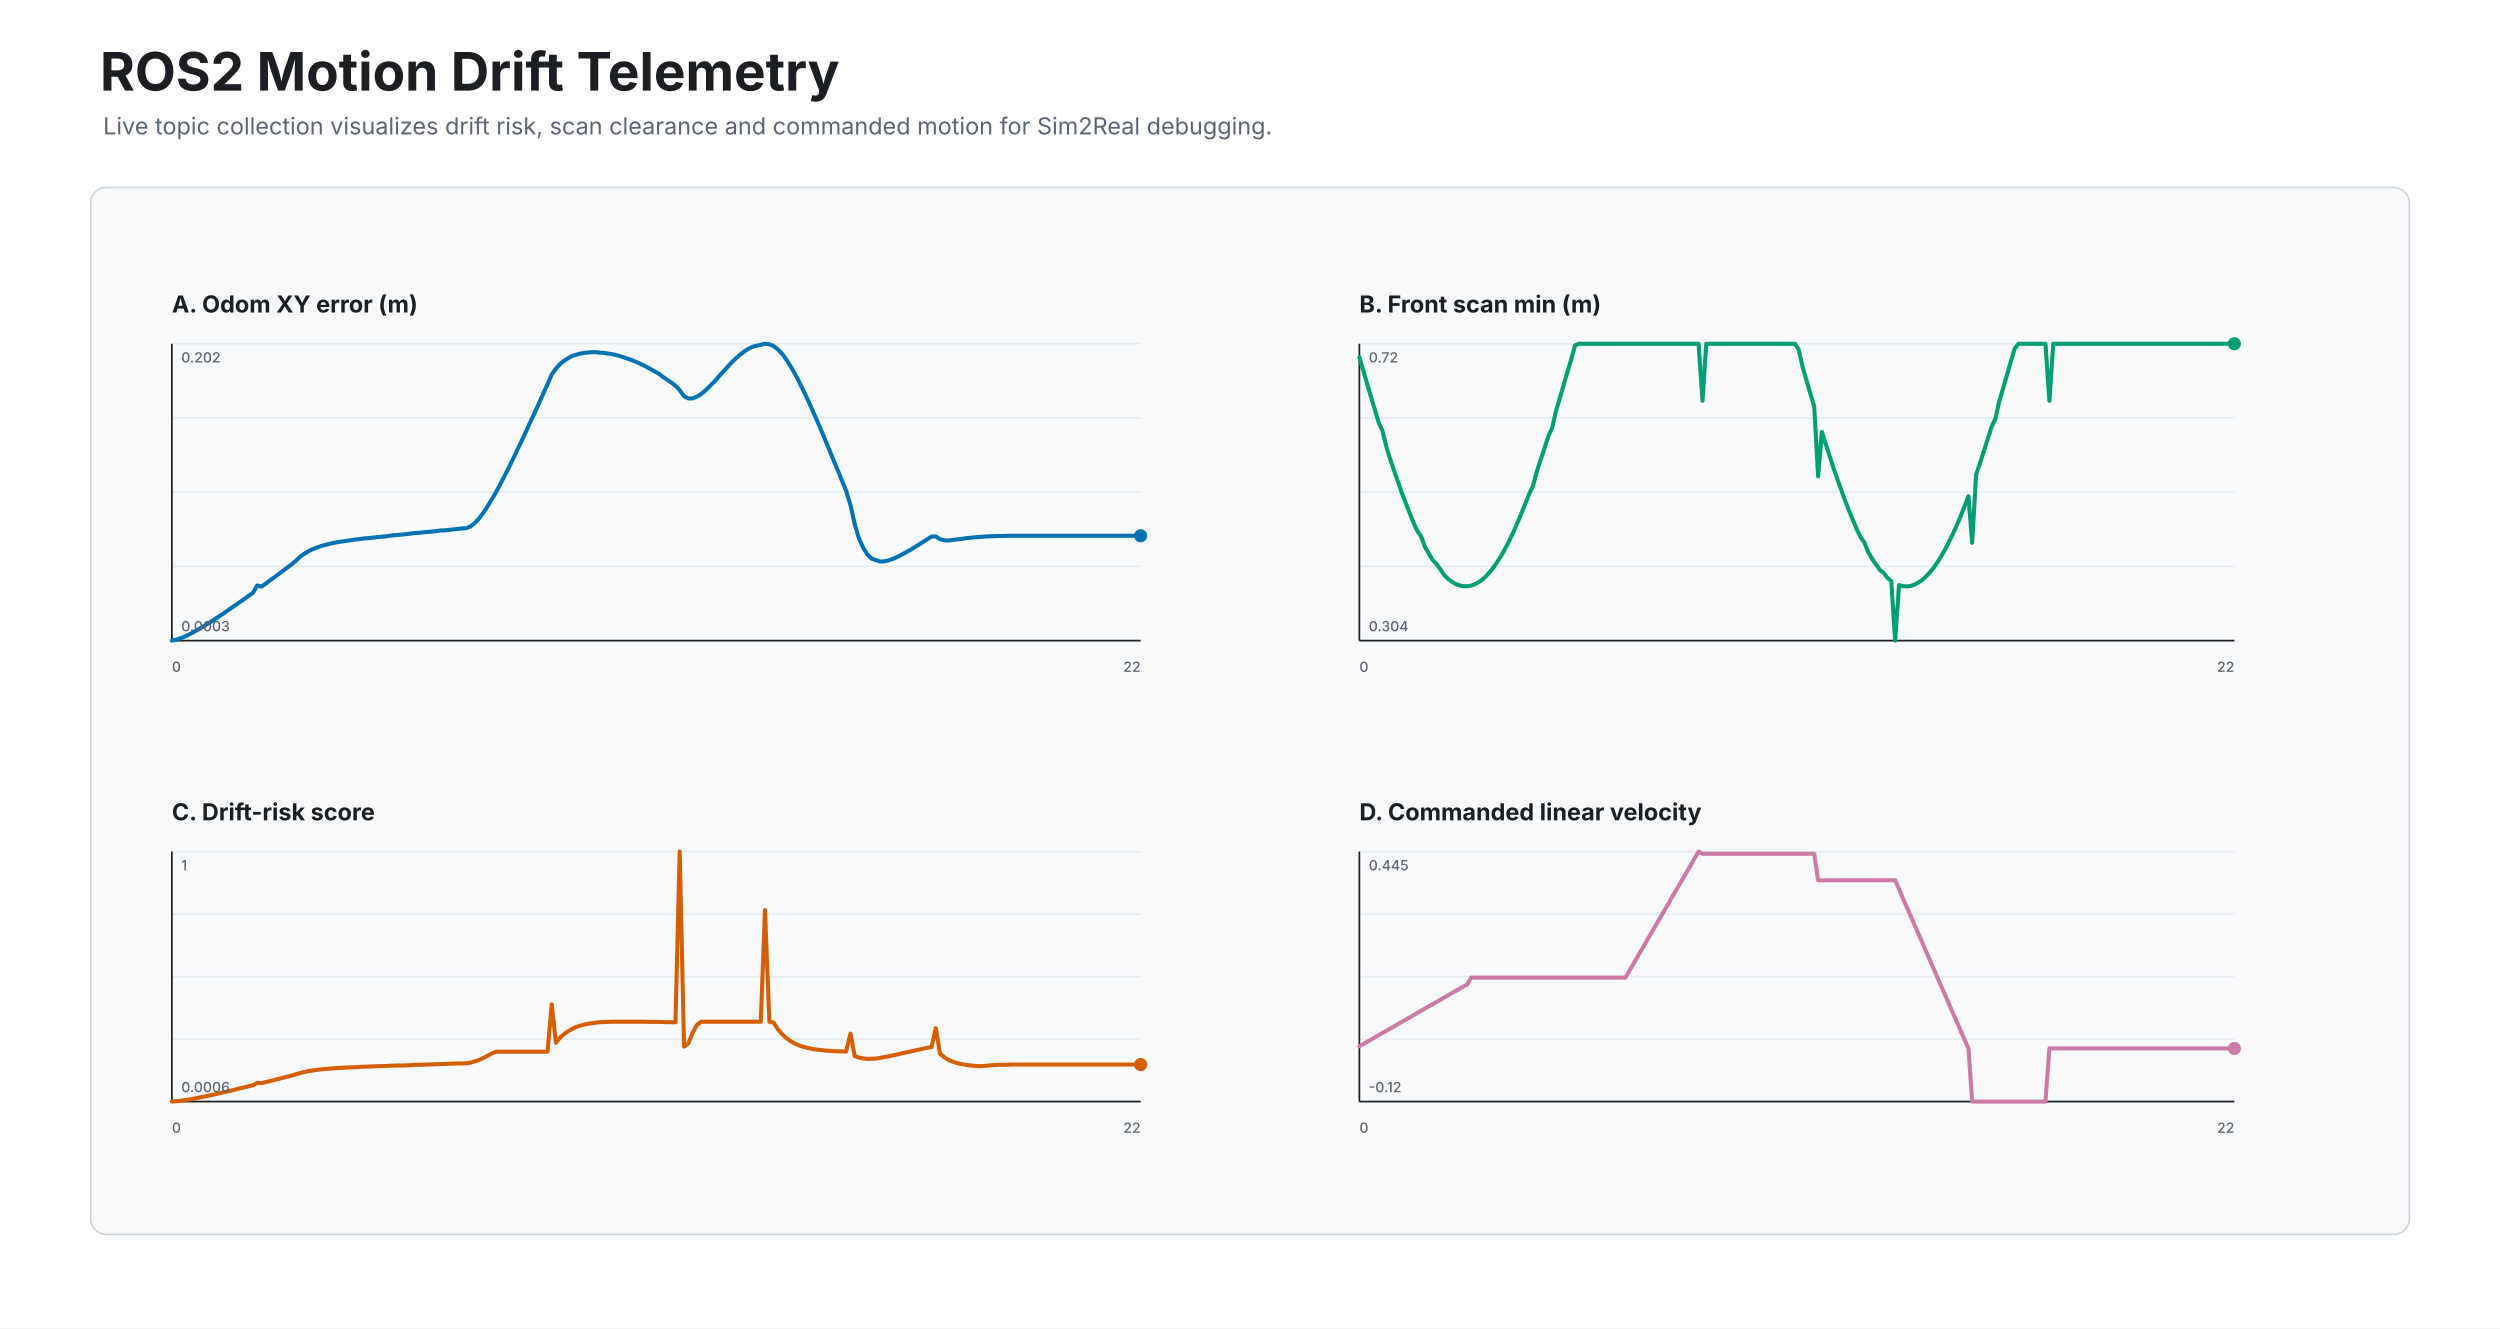
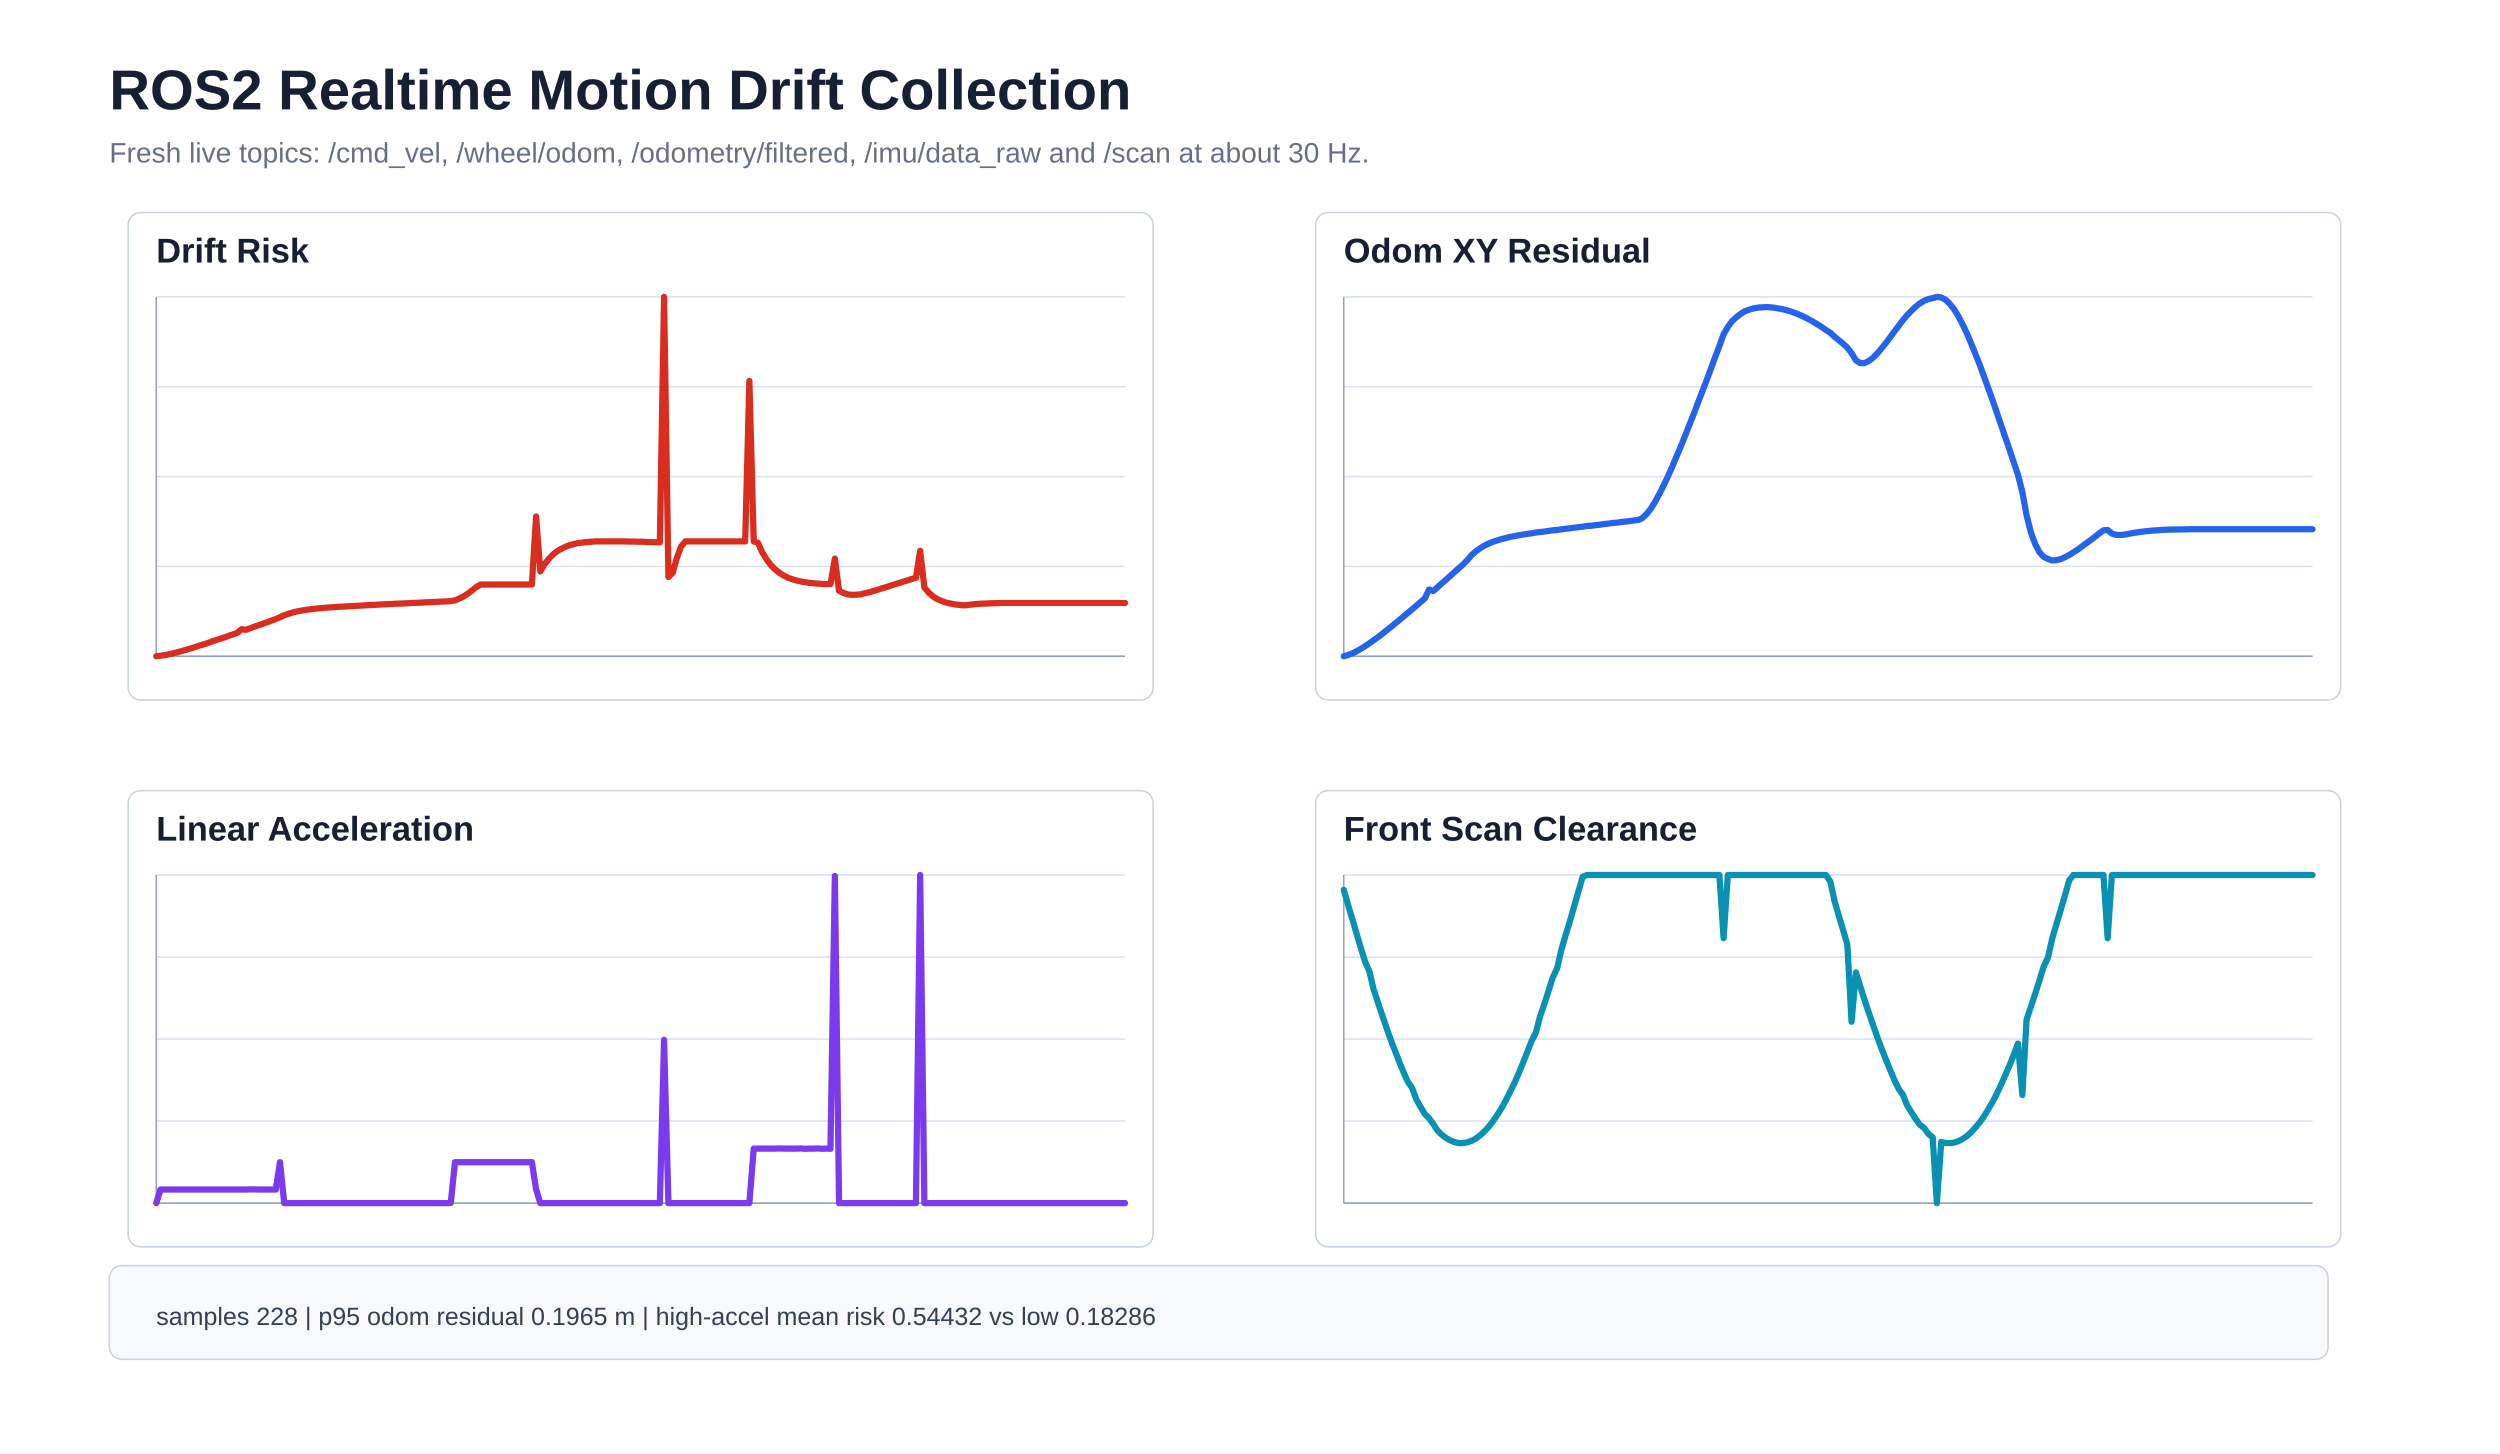
- <svg xmlns="http://www.w3.org/2000/svg" width="1600" height="850" viewBox="0 0 1600 850">
-   <defs>
-     <marker id="arrowGray" markerWidth="9" markerHeight="9" refX="8" refY="4.5" orient="auto">
-       <path d="M0 0 L9 4.5 L0 9 Z" fill="#7A869A" />
-     </marker>
-     <marker id="arrowBlue" markerWidth="9" markerHeight="9" refX="8" refY="4.5" orient="auto">
-       <path d="M0 0 L9 4.5 L0 9 Z" fill="#0072B2" />
-     </marker>
-     <marker id="arrowGreen" markerWidth="9" markerHeight="9" refX="8" refY="4.5" orient="auto">
-       <path d="M0 0 L9 4.5 L0 9 Z" fill="#009E73" />
-     </marker>
-     <style>
-       text{font-family:Inter,Arial,Helvetica,sans-serif}
-       .title{font-size:34px;font-weight:700;fill:#1B1F23}
-       .subtitle{font-size:15px;font-weight:400;fill:#5B6472}
-       .label{font-size:15px;font-weight:650;fill:#1B1F23}
-       .body{font-size:13px;font-weight:400;fill:#5B6472}
-       .small{font-size:11px;font-weight:400;fill:#5B6472}
-       .tiny{font-size:9px;font-weight:500;fill:#5B6472}
-       .panel{fill:#fff;stroke:#C9D1D9;stroke-width:1.2}
-       .soft{fill:#F7F9FB;stroke:#C9D1D9;stroke-width:1}
-       .grid{stroke:#E6EBF0;stroke-width:1}
-       .axis{stroke:#1B1F23;stroke-width:1.1}
-       .wire{fill:none;stroke:#7A869A;stroke-width:1.8;marker-end:url(#arrowGray)}
-       .wireBlue{fill:none;stroke:#0072B2;stroke-width:2;marker-end:url(#arrowBlue)}
-       .wireGreen{fill:none;stroke:#009E73;stroke-width:2;marker-end:url(#arrowGreen)}
-       .dash{stroke-dasharray:6 6}
-     </style>
-   </defs>
-   <rect width="1600" height="850" fill="#FFFFFF" />
-   <text class="title" x="64" y="58">ROS2 Motion Drift Telemetry</text>
-   <text class="subtitle" x="66" y="86">Live topic collection visualizes drift risk, scan clearance and commanded motion for Sim2Real debugging.</text>
-   <rect class="soft" x="58.0" y="120.0" width="1484.0" height="670.0" rx="10.0" />
-   <text class="label" x="110.0" y="200.0" text-anchor="start">A. Odom XY error (m)</text>
-   <line class="grid" x1="110.0" y1="220.0" x2="730.0" y2="220.0" />
-   <line class="grid" x1="110.0" y1="267.5" x2="730.0" y2="267.5" />
-   <line class="grid" x1="110.0" y1="315.0" x2="730.0" y2="315.0" />
-   <line class="grid" x1="110.0" y1="362.5" x2="730.0" y2="362.5" />
-   <line class="grid" x1="110.0" y1="410.0" x2="730.0" y2="410.0" />
-   <line class="axis" x1="110.0" y1="410.0" x2="730.0" y2="410.0" />
-   <line class="axis" x1="110.0" y1="220.0" x2="110.0" y2="410.0" />
-   <polyline fill="none" stroke="#0072B2" stroke-width="2.6" stroke-linecap="round" stroke-linejoin="round" points="110.0,410.0 112.7,409.4 115.5,408.5 118.2,407.4 120.9,406.1 123.7,404.7 126.4,403.1 129.1,401.6 131.9,399.9 134.6,398.2 137.3,396.4 140.0,394.6 142.8,392.8 145.5,390.9 148.2,389.0 151.0,387.1 153.7,385.2 156.4,383.3 159.2,381.3 161.9,379.4 164.6,374.7 167.4,375.4 170.1,373.5 172.8,371.4 175.6,369.5 178.3,367.4 181.0,365.4 183.7,363.4 186.5,361.3 189.2,359.0 191.9,356.5 194.7,354.4 197.4,352.8 200.1,351.5 202.9,350.4 205.6,349.4 208.3,348.7 211.1,348.0 213.8,347.4 216.5,346.9 219.3,346.5 222.0,346.1 224.7,345.7 227.4,345.3 230.3,345.0 232.9,344.6 235.6,344.4 238.4,344.1 241.1,343.8 243.8,343.5 246.6,343.3 249.3,342.9 252.0,342.6 254.8,342.3 257.5,342.1 260.2,341.8 262.9,341.5 265.7,341.1 268.4,341.0 271.1,340.7 273.9,340.4 276.6,340.2 279.3,339.9 282.1,339.5 284.8,339.4 287.5,339.1 290.3,338.8 293.0,338.5 295.7,338.2 298.5,338.0 301.2,336.9 303.9,334.7 306.7,331.7 309.4,328.1 312.1,324.0 314.8,319.5 317.6,314.7 320.3,309.6 323.0,304.4 325.8,298.9 328.5,293.3 331.2,287.7 334.0,281.9 336.7,276.0 339.4,270.1 342.2,264.2 344.9,258.2 347.6,252.1 350.4,246.0 353.1,239.7 355.8,235.9 358.5,232.9 361.3,230.7 364.0,229.0 366.7,227.6 369.5,226.8 372.2,226.1 374.9,225.7 377.7,225.5 380.4,225.3 383.1,225.6 385.9,225.8 388.6,226.2 391.3,226.6 394.1,227.2 396.8,227.9 399.5,228.8 402.2,229.7 405.0,230.7 407.7,231.9 410.4,233.1 413.2,234.5 415.9,236.0 418.6,237.5 421.4,239.0 424.1,241.1 426.8,242.9 429.6,244.8 432.3,246.9 435.0,249.7 437.8,253.6 440.5,255.0 443.2,255.0 445.9,253.9 448.7,252.2 451.4,250.0 454.1,247.3 456.9,244.5 459.6,241.5 462.3,238.4 465.1,235.4 467.8,232.4 470.5,229.8 473.3,227.3 476.0,225.2 478.7,223.4 481.5,222.0 484.2,221.2 486.9,220.7 489.6,220.0 492.4,220.3 495.1,221.5 497.8,223.6 500.6,226.5 503.3,230.2 506.0,234.5 508.8,239.3 511.5,244.5 514.2,250.1 517.0,255.9 519.7,261.9 522.4,268.1 525.2,274.5 527.9,281.0 530.6,287.5 533.3,294.1 536.1,300.8 538.8,307.5 541.5,314.1 544.3,323.2 547.0,335.4 549.7,344.4 552.5,350.7 555.2,354.9 557.9,357.5 560.7,358.5 563.4,359.4 566.1,359.2 568.9,358.6 571.6,357.6 574.3,356.4 577.0,355.0 579.8,353.5 582.5,352.0 585.2,350.3 588.0,348.6 590.7,346.9 593.4,345.1 596.2,343.4 598.9,343.3 601.6,345.1 604.4,345.8 607.1,345.9 609.8,345.6 612.6,345.2 615.3,344.9 618.0,344.5 620.7,344.2 623.5,343.9 626.2,343.7 628.9,343.5 631.7,343.3 634.4,343.2 637.1,343.1 639.9,343.0 642.6,343.0 645.3,342.9 648.1,342.9 650.8,342.9 653.5,342.9 656.3,342.9 659.0,342.9 661.7,342.9 664.5,342.9 667.2,342.9 669.9,342.9 672.6,342.9 675.4,342.9 678.1,342.9 680.8,342.9 683.6,342.9 686.3,342.9 689.0,342.9 691.8,342.9 694.5,342.9 697.2,342.9 700.0,342.9 702.7,342.9 705.4,342.9 708.2,342.9 710.9,342.9 713.6,342.9 716.3,342.9 719.1,342.9 721.8,342.9 724.5,342.9 727.3,342.9 730.0,342.9" />
-   <circle cx="730.0" cy="342.9" r="4.2" fill="#0072B2" />
-   <text class="tiny" x="110.0" y="430.0" text-anchor="start">0</text>
-   <text class="tiny" x="730.0" y="430.0" text-anchor="end">22</text>
-   <text class="tiny" x="116.0" y="232.0" text-anchor="start">0.202</text>
-   <text class="tiny" x="116.0" y="404.0" text-anchor="start">0.0003</text>
-   <text class="label" x="870.0" y="200.0" text-anchor="start">B. Front scan min (m)</text>
-   <line class="grid" x1="870.0" y1="220.0" x2="1430.0" y2="220.0" />
-   <line class="grid" x1="870.0" y1="267.5" x2="1430.0" y2="267.5" />
-   <line class="grid" x1="870.0" y1="315.0" x2="1430.0" y2="315.0" />
-   <line class="grid" x1="870.0" y1="362.5" x2="1430.0" y2="362.5" />
-   <line class="grid" x1="870.0" y1="410.0" x2="1430.0" y2="410.0" />
-   <line class="axis" x1="870.0" y1="410.0" x2="1430.0" y2="410.0" />
-   <line class="axis" x1="870.0" y1="220.0" x2="870.0" y2="410.0" />
-   <polyline fill="none" stroke="#009E73" stroke-width="2.6" stroke-linecap="round" stroke-linejoin="round" points="870.0,228.6 872.5,237.1 874.9,245.5 877.4,253.9 879.9,262.2 882.3,270.3 884.8,275.7 887.3,286.2 889.7,293.8 892.2,301.2 894.7,308.3 897.1,315.2 899.6,321.8 902.1,328.1 904.5,334.1 907.0,339.7 909.5,343.3 911.9,349.8 914.4,354.3 916.9,358.4 919.3,360.9 921.8,364.3 924.3,368.1 926.7,370.4 929.2,372.3 931.7,373.8 934.1,374.7 936.6,375.2 939.1,375.2 941.5,374.8 944.0,373.9 946.5,372.5 949.0,370.7 951.4,368.4 953.9,365.6 956.3,362.5 958.8,358.8 961.3,354.8 963.7,350.4 966.2,345.5 968.7,340.3 971.1,334.7 973.6,328.8 976.1,322.6 978.7,316.0 981.0,311.4 983.5,302.0 985.9,294.6 988.4,287.1 990.9,279.2 993.4,273.9 995.8,263.1 998.3,254.9 1000.7,246.5 1003.2,238.0 1005.7,229.5 1008.1,221.0 1010.6,220.0 1013.1,220.0 1015.6,220.0 1018.0,220.0 1020.5,220.0 1022.9,220.0 1025.4,220.0 1027.9,220.0 1030.3,220.0 1032.8,220.0 1035.3,220.0 1037.8,220.0 1040.2,220.0 1042.7,220.0 1045.2,220.0 1047.6,220.0 1050.1,220.0 1052.6,220.0 1055.0,220.0 1057.5,220.0 1060.0,220.0 1062.4,220.0 1064.9,220.0 1067.4,220.0 1069.8,220.0 1072.3,220.0 1074.8,220.0 1077.2,220.0 1079.7,220.0 1082.2,220.0 1084.6,220.0 1087.1,220.0 1089.6,256.5 1092.0,220.0 1094.5,220.0 1097.0,220.0 1099.4,220.0 1101.9,220.0 1104.4,220.0 1106.8,220.0 1109.3,220.0 1111.8,220.0 1114.2,220.0 1116.7,220.0 1119.2,220.0 1121.6,220.0 1124.1,220.0 1126.6,220.0 1129.0,220.0 1131.5,220.0 1134.0,220.0 1136.4,220.0 1138.9,220.0 1141.4,220.0 1143.8,220.0 1146.3,220.0 1148.8,220.0 1151.2,223.8 1153.7,235.0 1156.2,243.5 1158.6,251.9 1161.1,260.2 1163.6,304.9 1166.0,276.4 1168.5,284.3 1171.0,292.0 1173.4,299.4 1175.9,306.7 1178.4,313.6 1180.8,320.3 1183.3,326.6 1185.8,332.7 1188.2,338.4 1190.7,343.7 1193.2,347.1 1195.6,353.3 1198.1,357.5 1200.6,361.2 1203.0,364.6 1205.5,366.6 1208.0,369.9 1210.4,371.9 1212.9,410.0 1215.4,374.5 1217.8,375.1 1220.3,375.3 1222.8,375.0 1225.2,374.2 1227.7,372.9 1230.2,371.2 1232.6,369.0 1235.1,366.3 1237.6,363.3 1240.0,359.8 1242.5,355.8 1245.0,351.5 1247.4,346.7 1249.9,341.6 1252.4,336.1 1254.8,330.3 1257.3,324.1 1259.8,317.6 1262.2,347.4 1264.7,303.8 1267.2,296.4 1269.6,288.9 1272.1,281.1 1274.6,273.2 1277.1,267.8 1279.5,256.9 1282.0,248.5 1284.4,240.1 1286.9,231.6 1289.4,223.1 1291.9,220.0 1294.3,220.0 1296.8,220.0 1299.3,220.0 1301.7,220.0 1304.2,220.0 1306.6,220.0 1309.1,220.0 1311.6,256.5 1314.1,220.0 1316.5,220.0 1319.0,220.0 1321.5,220.0 1323.9,220.0 1326.4,220.0 1328.9,220.0 1331.3,220.0 1333.8,220.0 1336.3,220.0 1338.7,220.0 1341.2,220.0 1343.7,220.0 1346.1,220.0 1348.6,220.0 1351.1,220.0 1353.5,220.0 1356.0,220.0 1358.5,220.0 1360.9,220.0 1363.4,220.0 1365.9,220.0 1368.3,220.0 1370.8,220.0 1373.3,220.0 1375.7,220.0 1378.2,220.0 1380.7,220.0 1383.1,220.0 1385.6,220.0 1388.1,220.0 1390.5,220.0 1393.0,220.0 1395.5,220.0 1397.9,220.0 1400.4,220.0 1402.9,220.0 1405.3,220.0 1407.8,220.0 1410.3,220.0 1412.7,220.0 1415.2,220.0 1417.7,220.0 1420.1,220.0 1422.6,220.0 1425.1,220.0 1427.5,220.0 1430.0,220.0" />
-   <circle cx="1430.0" cy="220.0" r="4.2" fill="#009E73" />
-   <text class="tiny" x="870.0" y="430.0" text-anchor="start">0</text>
-   <text class="tiny" x="1430.0" y="430.0" text-anchor="end">22</text>
-   <text class="tiny" x="876.0" y="232.0" text-anchor="start">0.72</text>
-   <text class="tiny" x="876.0" y="404.0" text-anchor="start">0.304</text>
-   <text class="label" x="110.0" y="525.0" text-anchor="start">C. Drift-risk score</text>
-   <line class="grid" x1="110.0" y1="545.0" x2="730.0" y2="545.0" />
-   <line class="grid" x1="110.0" y1="585.0" x2="730.0" y2="585.0" />
-   <line class="grid" x1="110.0" y1="625.0" x2="730.0" y2="625.0" />
-   <line class="grid" x1="110.0" y1="665.0" x2="730.0" y2="665.0" />
-   <line class="grid" x1="110.0" y1="705.0" x2="730.0" y2="705.0" />
-   <line class="axis" x1="110.0" y1="705.0" x2="730.0" y2="705.0" />
-   <line class="axis" x1="110.0" y1="545.0" x2="110.0" y2="705.0" />
-   <polyline fill="none" stroke="#D55E00" stroke-width="2.6" stroke-linecap="round" stroke-linejoin="round" points="110.0,705.0 112.7,704.8 115.5,704.5 118.2,704.1 120.9,703.7 123.7,703.2 126.4,702.7 129.1,702.1 131.9,701.6 134.6,701.0 137.3,700.4 140.0,699.8 142.8,699.1 145.5,698.5 148.2,697.9 151.0,697.2 153.7,696.5 156.4,695.9 159.2,695.2 161.9,694.6 164.6,693.0 167.4,693.2 170.1,692.5 172.8,691.9 175.6,691.2 178.3,690.5 181.0,689.8 183.7,689.1 186.5,688.4 189.2,687.6 191.9,686.8 194.7,686.1 197.4,685.5 200.1,685.1 202.9,684.7 205.6,684.4 208.3,684.1 211.1,683.9 213.8,683.7 216.5,683.5 219.3,683.4 222.0,683.2 224.7,683.1 227.4,683.0 230.3,682.8 232.9,682.7 235.6,682.6 238.4,682.5 241.1,682.4 243.8,682.3 246.6,682.3 249.3,682.1 252.0,682.0 254.8,681.9 257.5,681.9 260.2,681.8 262.9,681.7 265.7,681.5 268.4,681.5 271.1,681.4 273.9,681.3 276.6,681.2 279.3,681.1 282.1,681.0 284.8,680.9 287.5,680.8 290.3,680.7 293.0,680.6 295.7,680.6 298.5,680.5 301.2,680.1 303.9,679.3 306.7,678.3 309.4,677.1 312.1,675.7 314.8,674.2 317.6,673.1 320.3,673.1 323.0,673.1 325.8,673.1 328.5,673.1 331.2,673.1 334.0,673.1 336.7,673.1 339.4,673.1 342.2,673.1 344.9,673.1 347.6,673.1 350.4,673.1 353.1,642.8 355.8,667.3 358.5,664.0 361.3,661.6 364.0,659.7 366.7,658.2 369.5,657.0 372.2,656.2 374.9,655.5 377.7,655.0 380.4,654.6 383.1,654.3 385.9,654.1 388.6,654.0 391.3,653.9 394.1,653.9 396.8,653.9 399.5,653.9 402.2,653.9 405.0,653.9 407.7,653.9 410.4,653.9 413.2,653.9 415.9,654.0 418.6,654.0 421.4,654.0 424.1,654.1 426.8,654.2 429.6,654.2 432.3,654.3 435.0,545.0 437.8,669.8 440.5,667.9 443.2,661.2 445.9,656.1 448.7,653.9 451.4,653.9 454.1,653.9 456.9,653.9 459.6,653.9 462.3,653.9 465.1,653.9 467.8,653.9 470.5,653.9 473.3,653.9 476.0,653.9 478.7,653.9 481.5,653.9 484.2,653.9 486.9,653.9 489.6,582.4 492.4,653.9 495.1,654.5 497.8,658.7 500.6,661.9 503.3,664.4 506.0,666.3 508.8,667.9 511.5,669.1 514.2,670.0 517.0,670.7 519.7,671.3 522.4,671.7 525.2,672.0 527.9,672.3 530.6,672.5 533.3,672.7 536.1,672.8 538.8,672.9 541.5,673.0 544.3,661.5 547.0,675.8 549.7,676.9 552.5,677.4 555.2,677.7 557.9,677.6 560.7,677.5 563.4,677.0 566.1,676.5 568.9,676.0 571.6,675.4 574.3,674.8 577.0,674.2 579.8,673.6 582.5,673.0 585.2,672.4 588.0,671.8 590.7,671.2 593.4,670.6 596.2,670.1 598.9,658.0 601.6,674.4 604.4,676.7 607.1,678.4 609.8,679.5 612.6,680.4 615.3,681.0 618.0,681.5 620.7,681.9 623.5,682.1 626.2,682.3 628.9,682.3 631.7,682.0 634.4,681.8 637.1,681.6 639.9,681.5 642.6,681.5 645.3,681.4 648.1,681.3 650.8,681.3 653.5,681.3 656.3,681.3 659.0,681.3 661.7,681.3 664.5,681.3 667.2,681.3 669.9,681.3 672.6,681.3 675.4,681.3 678.1,681.3 680.8,681.3 683.6,681.3 686.3,681.3 689.0,681.3 691.8,681.3 694.5,681.3 697.2,681.3 700.0,681.3 702.7,681.3 705.4,681.3 708.2,681.3 710.9,681.3 713.6,681.3 716.3,681.3 719.1,681.3 721.8,681.3 724.5,681.3 727.3,681.3 730.0,681.3" />
-   <circle cx="730.0" cy="681.3" r="4.2" fill="#D55E00" />
-   <text class="tiny" x="110.0" y="725.0" text-anchor="start">0</text>
-   <text class="tiny" x="730.0" y="725.0" text-anchor="end">22</text>
-   <text class="tiny" x="116.0" y="557.0" text-anchor="start">1</text>
-   <text class="tiny" x="116.0" y="699.0" text-anchor="start">0.0006</text>
-   <text class="label" x="870.0" y="525.0" text-anchor="start">D. Commanded linear velocity</text>
-   <line class="grid" x1="870.0" y1="545.0" x2="1430.0" y2="545.0" />
-   <line class="grid" x1="870.0" y1="585.0" x2="1430.0" y2="585.0" />
-   <line class="grid" x1="870.0" y1="625.0" x2="1430.0" y2="625.0" />
-   <line class="grid" x1="870.0" y1="665.0" x2="1430.0" y2="665.0" />
-   <line class="grid" x1="870.0" y1="705.0" x2="1430.0" y2="705.0" />
-   <line class="axis" x1="870.0" y1="705.0" x2="1430.0" y2="705.0" />
-   <line class="axis" x1="870.0" y1="545.0" x2="870.0" y2="705.0" />
-   <polyline fill="none" stroke="#CC79A7" stroke-width="2.6" stroke-linecap="round" stroke-linejoin="round" points="870.0,669.6 872.5,668.2 874.9,666.8 877.4,665.4 879.9,663.9 882.3,662.5 884.8,661.1 887.3,659.7 889.7,658.3 892.2,656.9 894.7,655.4 897.1,654.0 899.6,652.6 902.1,651.2 904.5,649.8 907.0,648.4 909.5,646.9 911.9,645.5 914.4,644.1 916.9,642.7 919.3,641.3 921.8,639.9 924.3,638.4 926.7,637.0 929.2,635.6 931.7,634.2 934.1,632.8 936.6,631.4 939.1,630.0 941.5,625.7 944.0,625.7 946.5,625.7 949.0,625.7 951.4,625.7 953.9,625.7 956.3,625.7 958.8,625.7 961.3,625.7 963.7,625.7 966.2,625.7 968.7,625.7 971.1,625.7 973.6,625.7 976.1,625.7 978.7,625.7 981.0,625.7 983.5,625.7 985.9,625.7 988.4,625.7 990.9,625.7 993.4,625.7 995.8,625.7 998.3,625.7 1000.7,625.7 1003.2,625.7 1005.7,625.7 1008.1,625.7 1010.6,625.7 1013.1,625.7 1015.6,625.7 1018.0,625.7 1020.5,625.7 1022.9,625.7 1025.4,625.7 1027.9,625.7 1030.3,625.7 1032.8,625.7 1035.3,625.7 1037.8,625.7 1040.2,625.7 1042.7,621.5 1045.2,617.2 1047.6,613.0 1050.1,608.7 1052.6,604.5 1055.0,600.2 1057.5,596.0 1060.0,591.7 1062.4,587.5 1064.9,583.2 1067.4,579.0 1069.8,574.7 1072.3,570.5 1074.8,566.2 1077.2,562.0 1079.7,557.7 1082.2,553.5 1084.6,549.2 1087.1,545.0 1089.6,546.4 1092.0,546.4 1094.5,546.4 1097.0,546.4 1099.4,546.4 1101.9,546.4 1104.4,546.4 1106.8,546.4 1109.3,546.4 1111.8,546.4 1114.2,546.4 1116.7,546.4 1119.2,546.4 1121.6,546.4 1124.1,546.4 1126.6,546.4 1129.0,546.4 1131.5,546.4 1134.0,546.4 1136.4,546.4 1138.9,546.4 1141.4,546.4 1143.8,546.4 1146.3,546.4 1148.8,546.4 1151.2,546.4 1153.7,546.4 1156.2,546.4 1158.6,546.4 1161.1,546.4 1163.6,563.4 1166.0,563.4 1168.5,563.4 1171.0,563.4 1173.4,563.4 1175.9,563.4 1178.4,563.4 1180.8,563.4 1183.3,563.4 1185.8,563.4 1188.2,563.4 1190.7,563.4 1193.2,563.4 1195.6,563.4 1198.1,563.4 1200.6,563.4 1203.0,563.4 1205.5,563.4 1208.0,563.4 1210.4,563.4 1212.9,563.4 1215.4,569.1 1217.8,574.8 1220.3,580.4 1222.8,586.1 1225.2,591.7 1227.7,597.4 1230.2,603.1 1232.6,608.7 1235.1,614.4 1237.6,620.1 1240.0,625.7 1242.5,631.4 1245.0,637.1 1247.4,642.7 1249.9,648.4 1252.4,654.1 1254.8,659.7 1257.3,665.4 1259.8,671.0 1262.2,705.0 1264.7,705.0 1267.2,705.0 1269.6,705.0 1272.1,705.0 1274.6,705.0 1277.1,705.0 1279.5,705.0 1282.0,705.0 1284.4,705.0 1286.9,705.0 1289.4,705.0 1291.9,705.0 1294.3,705.0 1296.8,705.0 1299.3,705.0 1301.7,705.0 1304.2,705.0 1306.6,705.0 1309.1,705.0 1311.6,671.0 1314.1,671.0 1316.5,671.0 1319.0,671.0 1321.5,671.0 1323.9,671.0 1326.4,671.0 1328.9,671.0 1331.3,671.0 1333.8,671.0 1336.3,671.0 1338.7,671.0 1341.2,671.0 1343.7,671.0 1346.1,671.0 1348.6,671.0 1351.1,671.0 1353.5,671.0 1356.0,671.0 1358.5,671.0 1360.9,671.0 1363.4,671.0 1365.9,671.0 1368.3,671.0 1370.8,671.0 1373.3,671.0 1375.7,671.0 1378.2,671.0 1380.7,671.0 1383.1,671.0 1385.6,671.0 1388.1,671.0 1390.5,671.0 1393.0,671.0 1395.5,671.0 1397.9,671.0 1400.4,671.0 1402.9,671.0 1405.3,671.0 1407.8,671.0 1410.3,671.0 1412.7,671.0 1415.2,671.0 1417.7,671.0 1420.1,671.0 1422.6,671.0 1425.1,671.0 1427.5,671.0 1430.0,671.0" />
-   <circle cx="1430.0" cy="671.0" r="4.2" fill="#CC79A7" />
-   <text class="tiny" x="870.0" y="725.0" text-anchor="start">0</text>
-   <text class="tiny" x="1430.0" y="725.0" text-anchor="end">22</text>
-   <text class="tiny" x="876.0" y="557.0" text-anchor="start">0.445</text>
-   <text class="tiny" x="876.0" y="699.0" text-anchor="start">-0.12</text>
+ <svg xmlns="http://www.w3.org/2000/svg" width="1600" height="930" viewBox="0 0 1600 930">
+   <style>
+ .title{font:700 36px Arial, sans-serif;fill:#172033}.sub{font:18px Arial,sans-serif;fill:#667085}.h{font:700 22px Arial,sans-serif;fill:#172033}.txt{font:16px Arial,sans-serif;fill:#344054}.small{font:13px Arial,sans-serif;fill:#667085}.mono{font:13px Consolas,monospace;fill:#344054}
+ </style>
+   <rect width="100%" height="100%" fill="#FFFFFF" />
+   <text x="70" y="70" class="title">ROS2 Realtime Motion Drift Collection</text>
+   <text x="70" y="104" class="sub">Fresh live topics: /cmd_vel, /wheel/odom, /odometry/filtered, /imu/data_raw and /scan at about 30 Hz.</text>
+   <rect x="82" y="136" width="656" height="312" rx="8" fill="#FFFFFF" stroke="#C8D2E0" />
+   <text x="100" y="168" class="h">Drift Risk</text>
+   <line x1="100" y1="190.0" x2="720" y2="190.0" stroke="#D9E1EC" />
+   <line x1="100" y1="247.5" x2="720" y2="247.5" stroke="#D9E1EC" />
+   <line x1="100" y1="305.0" x2="720" y2="305.0" stroke="#D9E1EC" />
+   <line x1="100" y1="362.5" x2="720" y2="362.5" stroke="#D9E1EC" />
+   <line x1="100" y1="420.0" x2="720" y2="420.0" stroke="#D9E1EC" />
+   <line x1="100" y1="420" x2="720" y2="420" stroke="#98A2B3" />
+   <line x1="100" y1="190" x2="100" y2="420" stroke="#98A2B3" />
+   <polyline points="100.0,420.0 102.7,419.7 105.5,419.3 108.2,418.7 110.9,418.1 113.7,417.4 116.4,416.6 119.1,415.9 121.9,415.0 124.6,414.2 127.3,413.3 130.0,412.5 132.8,411.6 135.5,410.6 138.2,409.7 141.0,408.8 143.7,407.9 146.4,406.9 149.2,406.0 151.9,405.0 154.6,402.7 157.4,403.1 160.1,402.1 162.8,401.1 165.6,400.1 168.3,399.2 171.0,398.2 173.7,397.2 176.5,396.2 179.2,395.0 181.9,393.8 184.7,392.8 187.4,392.0 190.1,391.3 192.9,390.8 195.6,390.3 198.3,390.0 201.1,389.6 203.8,389.4 206.5,389.1 209.3,388.9 212.0,388.7 214.7,388.5 217.4,388.3 220.3,388.2 222.9,388.0 225.6,387.9 228.4,387.7 231.1,387.6 233.8,387.4 236.6,387.3 239.3,387.1 242.0,387.0 244.8,386.8 247.5,386.7 250.2,386.6 252.9,386.4 255.7,386.3 258.4,386.2 261.1,386.1 263.9,385.9 266.6,385.8 269.3,385.7 272.1,385.5 274.8,385.4 277.5,385.3 280.3,385.1 283.0,385.0 285.7,384.9 288.5,384.7 291.2,384.2 293.9,383.1 296.7,381.7 299.4,379.9 302.1,377.9 304.8,375.7 307.6,374.1 310.3,374.1 313.0,374.1 315.8,374.1 318.5,374.1 321.2,374.1 324.0,374.1 326.7,374.1 329.4,374.1 332.2,374.1 334.9,374.1 337.6,374.1 340.4,374.1 343.1,330.6 345.8,365.7 348.5,361.1 351.3,357.6 354.0,354.8 356.7,352.7 359.5,351.1 362.2,349.8 364.9,348.8 367.7,348.1 370.4,347.5 373.1,347.2 375.9,346.9 378.6,346.7 381.3,346.5 384.1,346.5 386.8,346.5 389.5,346.5 392.2,346.5 395.0,346.5 397.7,346.5 400.4,346.5 403.2,346.6 405.9,346.6 408.6,346.7 411.4,346.7 414.1,346.9 416.8,347.0 419.6,347.0 422.3,347.1 425.0,190.0 427.8,369.3 430.5,366.6 433.2,357.1 435.9,349.7 438.7,346.5 441.4,346.5 444.1,346.5 446.9,346.5 449.6,346.5 452.3,346.5 455.1,346.5 457.8,346.5 460.5,346.5 463.3,346.5 466.0,346.5 468.7,346.5 471.5,346.5 474.2,346.5 476.9,346.5 479.6,243.8 482.4,346.5 485.1,347.4 487.8,353.4 490.6,358.0 493.3,361.6 496.0,364.4 498.8,366.6 501.5,368.3 504.2,369.7 507.0,370.7 509.7,371.5 512.4,372.1 515.2,372.6 517.9,373.0 520.6,373.3 523.3,373.5 526.1,373.7 528.8,373.8 531.5,373.9 534.3,357.5 537.0,378.1 539.7,379.5 542.5,380.4 545.2,380.7 547.9,380.6 550.7,380.4 553.4,379.7 556.1,379.1 558.9,378.3 561.6,377.5 564.3,376.6 567.0,375.8 569.8,374.9 572.5,374.0 575.2,373.2 578.0,372.3 580.7,371.5 583.4,370.6 586.2,369.8 588.9,352.5 591.6,376.0 594.4,379.3 597.1,381.7 599.8,383.4 602.6,384.6 605.3,385.6 608.0,386.2 610.7,386.7 613.5,387.1 616.2,387.4 618.9,387.3 621.7,386.9 624.4,386.6 627.1,386.4 629.9,386.3 632.6,386.2 635.3,386.1 638.1,386.0 640.8,385.9 643.5,385.9 646.3,385.9 649.0,385.9 651.7,385.9 654.5,385.9 657.2,385.9 659.9,385.9 662.6,385.9 665.4,385.9 668.1,385.9 670.8,385.9 673.6,385.9 676.3,385.9 679.0,385.9 681.8,385.9 684.5,385.9 687.2,385.9 690.0,385.9 692.7,385.9 695.4,385.9 698.2,385.9 700.9,385.9 703.6,385.9 706.3,385.9 709.1,385.9 711.8,385.9 714.5,385.9 717.3,385.9 720.0,385.9" fill="none" stroke="#D92D20" stroke-width="4" stroke-linecap="round" stroke-linejoin="round" />
+   <rect x="842" y="136" width="656" height="312" rx="8" fill="#FFFFFF" stroke="#C8D2E0" />
+   <text x="860" y="168" class="h">Odom XY Residual</text>
+   <line x1="860" y1="190.0" x2="1480" y2="190.0" stroke="#D9E1EC" />
+   <line x1="860" y1="247.5" x2="1480" y2="247.5" stroke="#D9E1EC" />
+   <line x1="860" y1="305.0" x2="1480" y2="305.0" stroke="#D9E1EC" />
+   <line x1="860" y1="362.5" x2="1480" y2="362.5" stroke="#D9E1EC" />
+   <line x1="860" y1="420.0" x2="1480" y2="420.0" stroke="#D9E1EC" />
+   <line x1="860" y1="420" x2="1480" y2="420" stroke="#98A2B3" />
+   <line x1="860" y1="190" x2="860" y2="420" stroke="#98A2B3" />
+   <polyline points="860.0,420.0 862.7,419.2 865.5,418.2 868.2,416.8 870.9,415.3 873.7,413.5 876.4,411.7 879.1,409.8 881.9,407.8 884.6,405.7 887.3,403.5 890.0,401.4 892.8,399.1 895.5,396.9 898.2,394.6 901.0,392.3 903.7,390.0 906.4,387.7 909.2,385.3 911.9,382.9 914.6,377.3 917.4,378.2 920.1,375.8 922.8,373.3 925.6,370.9 928.3,368.5 931.0,366.0 933.7,363.6 936.5,361.1 939.2,358.3 941.9,355.2 944.7,352.7 947.4,350.8 950.1,349.2 952.9,347.8 955.6,346.7 958.3,345.8 961.1,345.0 963.8,344.3 966.5,343.6 969.3,343.1 972.0,342.6 974.7,342.1 977.4,341.7 980.3,341.3 982.9,340.8 985.6,340.5 988.4,340.2 991.1,339.8 993.8,339.4 996.6,339.2 999.3,338.8 1002.0,338.4 1004.8,338.1 1007.5,337.7 1010.2,337.4 1012.9,337.1 1015.7,336.6 1018.4,336.5 1021.1,336.1 1023.9,335.8 1026.6,335.4 1029.3,335.1 1032.1,334.7 1034.8,334.5 1037.5,334.1 1040.3,333.8 1043.0,333.5 1045.7,333.1 1048.5,332.8 1051.2,331.5 1053.9,328.9 1056.7,325.3 1059.4,320.9 1062.1,315.9 1064.8,310.5 1067.6,304.6 1070.3,298.5 1073.0,292.1 1075.8,285.5 1078.5,278.8 1081.2,271.9 1084.0,264.9 1086.7,257.8 1089.4,250.7 1092.2,243.5 1094.9,236.2 1097.6,228.8 1100.4,221.5 1103.1,213.9 1105.8,209.3 1108.5,205.6 1111.3,203.0 1114.0,200.9 1116.7,199.2 1119.5,198.2 1122.2,197.4 1124.9,196.9 1127.7,196.7 1130.4,196.5 1133.1,196.7 1135.9,197.0 1138.6,197.5 1141.3,198.0 1144.1,198.7 1146.8,199.6 1149.5,200.6 1152.2,201.7 1155.0,203.0 1157.7,204.4 1160.4,205.9 1163.2,207.6 1165.9,209.3 1168.6,211.2 1171.4,213.0 1174.1,215.5 1176.8,217.7 1179.6,220.0 1182.3,222.5 1185.0,226.0 1187.8,230.6 1190.5,232.4 1193.2,232.4 1195.9,231.1 1198.7,229.0 1201.4,226.3 1204.1,223.1 1206.9,219.6 1209.6,216.0 1212.3,212.3 1215.1,208.6 1217.8,205.0 1220.5,201.8 1223.3,198.9 1226.0,196.3 1228.7,194.2 1231.5,192.5 1234.2,191.4 1236.9,190.8 1239.6,190.0 1242.4,190.4 1245.1,191.8 1247.8,194.4 1250.6,197.9 1253.3,202.3 1256.0,207.5 1258.8,213.3 1261.5,219.7 1264.2,226.4 1267.0,233.4 1269.7,240.8 1272.4,248.2 1275.2,256.0 1277.9,263.8 1280.6,271.8 1283.3,279.7 1286.1,287.8 1288.8,295.9 1291.5,303.9 1294.3,314.9 1297.0,329.7 1299.7,340.5 1302.5,348.2 1305.2,353.3 1307.9,356.4 1310.7,357.7 1313.4,358.7 1316.1,358.5 1318.9,357.8 1321.6,356.6 1324.3,355.2 1327.0,353.5 1329.8,351.7 1332.5,349.7 1335.2,347.7 1338.0,345.7 1340.7,343.6 1343.4,341.5 1346.2,339.4 1348.9,339.2 1351.6,341.5 1354.4,342.3 1357.1,342.4 1359.8,342.1 1362.6,341.6 1365.3,341.1 1368.0,340.7 1370.7,340.3 1373.5,340.0 1376.2,339.7 1378.9,339.5 1381.7,339.3 1384.4,339.1 1387.1,339.0 1389.9,338.9 1392.6,338.9 1395.3,338.8 1398.1,338.8 1400.8,338.7 1403.5,338.7 1406.3,338.7 1409.0,338.7 1411.7,338.7 1414.5,338.7 1417.2,338.7 1419.9,338.7 1422.6,338.7 1425.4,338.7 1428.1,338.7 1430.8,338.7 1433.6,338.7 1436.3,338.7 1439.0,338.7 1441.8,338.7 1444.5,338.7 1447.2,338.7 1450.0,338.7 1452.7,338.7 1455.4,338.7 1458.2,338.7 1460.9,338.7 1463.6,338.7 1466.3,338.7 1469.1,338.7 1471.8,338.7 1474.5,338.7 1477.3,338.7 1480.0,338.7" fill="none" stroke="#2563EB" stroke-width="4" stroke-linecap="round" stroke-linejoin="round" />
+   <rect x="82" y="506" width="656" height="292" rx="8" fill="#FFFFFF" stroke="#C8D2E0" />
+   <text x="100" y="538" class="h">Linear Acceleration</text>
+   <line x1="100" y1="560.0" x2="720" y2="560.0" stroke="#D9E1EC" />
+   <line x1="100" y1="612.5" x2="720" y2="612.5" stroke="#D9E1EC" />
+   <line x1="100" y1="665.0" x2="720" y2="665.0" stroke="#D9E1EC" />
+   <line x1="100" y1="717.5" x2="720" y2="717.5" stroke="#D9E1EC" />
+   <line x1="100" y1="770.0" x2="720" y2="770.0" stroke="#D9E1EC" />
+   <line x1="100" y1="770" x2="720" y2="770" stroke="#98A2B3" />
+   <line x1="100" y1="560" x2="100" y2="770" stroke="#98A2B3" />
+   <polyline points="100.0,770.0 102.7,761.3 105.5,761.3 108.2,761.3 110.9,761.3 113.7,761.3 116.4,761.3 119.1,761.3 121.9,761.3 124.6,761.3 127.3,761.3 130.0,761.3 132.8,761.3 135.5,761.3 138.2,761.3 141.0,761.3 143.7,761.3 146.4,761.3 149.2,761.3 151.9,761.3 154.6,761.3 157.4,761.3 160.1,761.2 162.8,761.2 165.6,761.3 168.3,761.3 171.0,761.3 173.7,761.3 176.5,761.3 179.2,743.8 181.9,770.0 184.7,770.0 187.4,770.0 190.1,770.0 192.9,770.0 195.6,770.0 198.3,770.0 201.1,770.0 203.8,770.0 206.5,770.0 209.3,770.0 212.0,770.0 214.7,770.0 217.4,770.0 220.3,770.0 222.9,770.0 225.6,770.0 228.4,770.0 231.1,770.0 233.8,770.0 236.6,770.0 239.3,770.0 242.0,770.0 244.8,770.0 247.5,770.0 250.2,770.0 252.9,770.0 255.7,770.0 258.4,770.0 261.1,770.0 263.9,770.0 266.6,770.0 269.3,770.0 272.1,770.0 274.8,770.0 277.5,770.0 280.3,770.0 283.0,770.0 285.7,770.0 288.5,769.9 291.2,743.8 293.9,743.8 296.7,743.8 299.4,743.8 302.1,743.8 304.8,743.8 307.6,743.8 310.3,743.8 313.0,743.8 315.8,743.8 318.5,743.8 321.2,743.8 324.0,743.8 326.7,743.8 329.4,743.8 332.2,743.8 334.9,743.8 337.6,743.8 340.4,743.8 343.1,761.2 345.8,770.0 348.5,770.0 351.3,770.0 354.0,770.0 356.7,770.0 359.5,770.0 362.2,770.0 364.9,770.0 367.7,770.0 370.4,770.0 373.1,770.0 375.9,770.0 378.6,770.0 381.3,770.0 384.1,770.0 386.8,770.0 389.5,770.0 392.2,770.0 395.0,770.0 397.7,770.0 400.4,770.0 403.2,770.0 405.9,770.0 408.6,770.0 411.4,770.0 414.1,770.0 416.8,770.0 419.6,770.0 422.3,770.0 425.0,665.5 427.8,770.0 430.5,770.0 433.2,770.0 435.9,770.0 438.7,770.0 441.4,770.0 444.1,770.0 446.9,770.0 449.6,770.0 452.3,770.0 455.1,770.0 457.8,770.0 460.5,770.0 463.3,770.0 466.0,770.0 468.7,770.0 471.5,770.0 474.2,770.0 476.9,770.0 479.6,769.9 482.4,735.1 485.1,735.1 487.8,735.1 490.6,735.1 493.3,735.1 496.0,735.1 498.8,735.0 501.5,735.1 504.2,735.1 507.0,735.1 509.7,735.1 512.4,735.0 515.2,735.2 517.9,735.1 520.6,735.1 523.3,735.0 526.1,735.2 528.8,735.1 531.5,735.2 534.3,560.6 537.0,770.0 539.7,770.0 542.5,770.0 545.2,770.0 547.9,770.0 550.7,770.0 553.4,770.0 556.1,770.0 558.9,770.0 561.6,770.0 564.3,770.0 567.0,770.0 569.8,770.0 572.5,770.0 575.2,770.0 578.0,770.0 580.7,770.0 583.4,770.0 586.2,770.0 588.9,560.0 591.6,770.0 594.4,770.0 597.1,770.0 599.8,770.0 602.6,770.0 605.3,770.0 608.0,770.0 610.7,770.0 613.5,770.0 616.2,770.0 618.9,770.0 621.7,770.0 624.4,770.0 627.1,770.0 629.9,770.0 632.6,770.0 635.3,770.0 638.1,770.0 640.8,770.0 643.5,770.0 646.3,770.0 649.0,770.0 651.7,770.0 654.5,770.0 657.2,770.0 659.9,770.0 662.6,770.0 665.4,770.0 668.1,770.0 670.8,770.0 673.6,770.0 676.3,770.0 679.0,770.0 681.8,770.0 684.5,770.0 687.2,770.0 690.0,770.0 692.7,770.0 695.4,770.0 698.2,770.0 700.9,770.0 703.6,770.0 706.3,770.0 709.1,770.0 711.8,770.0 714.5,770.0 717.3,770.0 720.0,770.0" fill="none" stroke="#7C3AED" stroke-width="4" stroke-linecap="round" stroke-linejoin="round" />
+   <rect x="842" y="506" width="656" height="292" rx="8" fill="#FFFFFF" stroke="#C8D2E0" />
+   <text x="860" y="538" class="h">Front Scan Clearance</text>
+   <line x1="860" y1="560.0" x2="1480" y2="560.0" stroke="#D9E1EC" />
+   <line x1="860" y1="612.5" x2="1480" y2="612.5" stroke="#D9E1EC" />
+   <line x1="860" y1="665.0" x2="1480" y2="665.0" stroke="#D9E1EC" />
+   <line x1="860" y1="717.5" x2="1480" y2="717.5" stroke="#D9E1EC" />
+   <line x1="860" y1="770.0" x2="1480" y2="770.0" stroke="#D9E1EC" />
+   <line x1="860" y1="770" x2="1480" y2="770" stroke="#98A2B3" />
+   <line x1="860" y1="560" x2="860" y2="770" stroke="#98A2B3" />
+   <polyline points="860.0,569.5 862.7,578.9 865.5,588.2 868.2,597.5 870.9,606.6 873.7,615.6 876.4,621.6 879.1,633.1 881.9,641.6 884.6,649.7 887.3,657.6 890.0,665.3 892.8,672.5 895.5,679.5 898.2,686.1 901.0,692.3 903.7,696.2 906.4,703.5 909.2,708.5 911.9,713.0 914.6,715.7 917.4,719.5 920.1,723.7 922.8,726.3 925.6,728.4 928.3,729.9 931.0,731.0 933.7,731.6 936.5,731.6 939.2,731.1 941.9,730.1 944.7,728.6 947.4,726.5 950.1,724.0 952.9,721.0 955.6,717.5 958.3,713.5 961.1,709.0 963.8,704.1 966.5,698.7 969.3,693.0 972.0,686.8 974.7,680.3 977.4,673.4 980.3,666.1 982.9,661.0 985.6,650.7 988.4,642.5 991.1,634.1 993.8,625.5 996.6,619.6 999.3,607.7 1002.0,598.5 1004.8,589.3 1007.5,579.9 1010.2,570.5 1012.9,561.1 1015.7,560.0 1018.4,560.0 1021.1,560.0 1023.9,560.0 1026.6,560.0 1029.3,560.0 1032.1,560.0 1034.8,560.0 1037.5,560.0 1040.3,560.0 1043.0,560.0 1045.7,560.0 1048.5,560.0 1051.2,560.0 1053.9,560.0 1056.7,560.0 1059.4,560.0 1062.1,560.0 1064.8,560.0 1067.6,560.0 1070.3,560.0 1073.0,560.0 1075.8,560.0 1078.5,560.0 1081.2,560.0 1084.0,560.0 1086.7,560.0 1089.4,560.0 1092.2,560.0 1094.9,560.0 1097.6,560.0 1100.4,560.0 1103.1,600.4 1105.8,560.0 1108.5,560.0 1111.3,560.0 1114.0,560.0 1116.7,560.0 1119.5,560.0 1122.2,560.0 1124.9,560.0 1127.7,560.0 1130.4,560.0 1133.1,560.0 1135.9,560.0 1138.6,560.0 1141.3,560.0 1144.1,560.0 1146.8,560.0 1149.5,560.0 1152.2,560.0 1155.0,560.0 1157.7,560.0 1160.4,560.0 1163.2,560.0 1165.9,560.0 1168.6,560.0 1171.4,564.2 1174.1,576.6 1176.8,586.0 1179.6,595.3 1182.3,604.5 1185.0,653.9 1187.8,622.4 1190.5,631.1 1193.2,639.6 1195.9,647.8 1198.7,655.8 1201.4,663.5 1204.1,670.8 1206.9,677.9 1209.6,684.5 1212.3,690.9 1215.1,696.8 1217.8,700.5 1220.5,707.3 1223.3,711.9 1226.0,716.1 1228.7,719.8 1231.5,722.0 1234.2,725.7 1236.9,727.9 1239.6,770.0 1242.4,730.8 1245.1,731.5 1247.8,731.6 1250.6,731.3 1253.3,730.4 1256.0,729.0 1258.8,727.1 1261.5,724.7 1264.2,721.7 1267.0,718.3 1269.7,714.5 1272.4,710.1 1275.2,705.3 1277.9,700.1 1280.6,694.4 1283.3,688.3 1286.1,681.9 1288.8,675.1 1291.5,667.9 1294.3,700.8 1297.0,652.6 1299.7,644.5 1302.5,636.1 1305.2,627.6 1307.9,618.8 1310.7,612.8 1313.4,600.7 1316.1,591.5 1318.9,582.2 1321.6,572.8 1324.3,563.4 1327.0,560.0 1329.8,560.0 1332.5,560.0 1335.2,560.0 1338.0,560.0 1340.7,560.0 1343.4,560.0 1346.2,560.0 1348.9,600.4 1351.6,560.0 1354.4,560.0 1357.1,560.0 1359.8,560.0 1362.6,560.0 1365.3,560.0 1368.0,560.0 1370.7,560.0 1373.5,560.0 1376.2,560.0 1378.9,560.0 1381.7,560.0 1384.4,560.0 1387.1,560.0 1389.9,560.0 1392.6,560.0 1395.3,560.0 1398.1,560.0 1400.8,560.0 1403.5,560.0 1406.3,560.0 1409.0,560.0 1411.7,560.0 1414.5,560.0 1417.2,560.0 1419.9,560.0 1422.6,560.0 1425.4,560.0 1428.1,560.0 1430.8,560.0 1433.6,560.0 1436.3,560.0 1439.0,560.0 1441.8,560.0 1444.5,560.0 1447.2,560.0 1450.0,560.0 1452.7,560.0 1455.4,560.0 1458.2,560.0 1460.9,560.0 1463.6,560.0 1466.3,560.0 1469.1,560.0 1471.8,560.0 1474.5,560.0 1477.3,560.0 1480.0,560.0" fill="none" stroke="#0891B2" stroke-width="4" stroke-linecap="round" stroke-linejoin="round" />
+   <rect x="70" y="810" width="1420" height="60" rx="8" fill="#F7F9FC" stroke="#C8D2E0" />
+   <text x="100" y="848" class="txt">samples 228 | p95 odom residual 0.1965 m | high-accel mean risk 0.54432 vs low 0.18286</text>
</svg>
